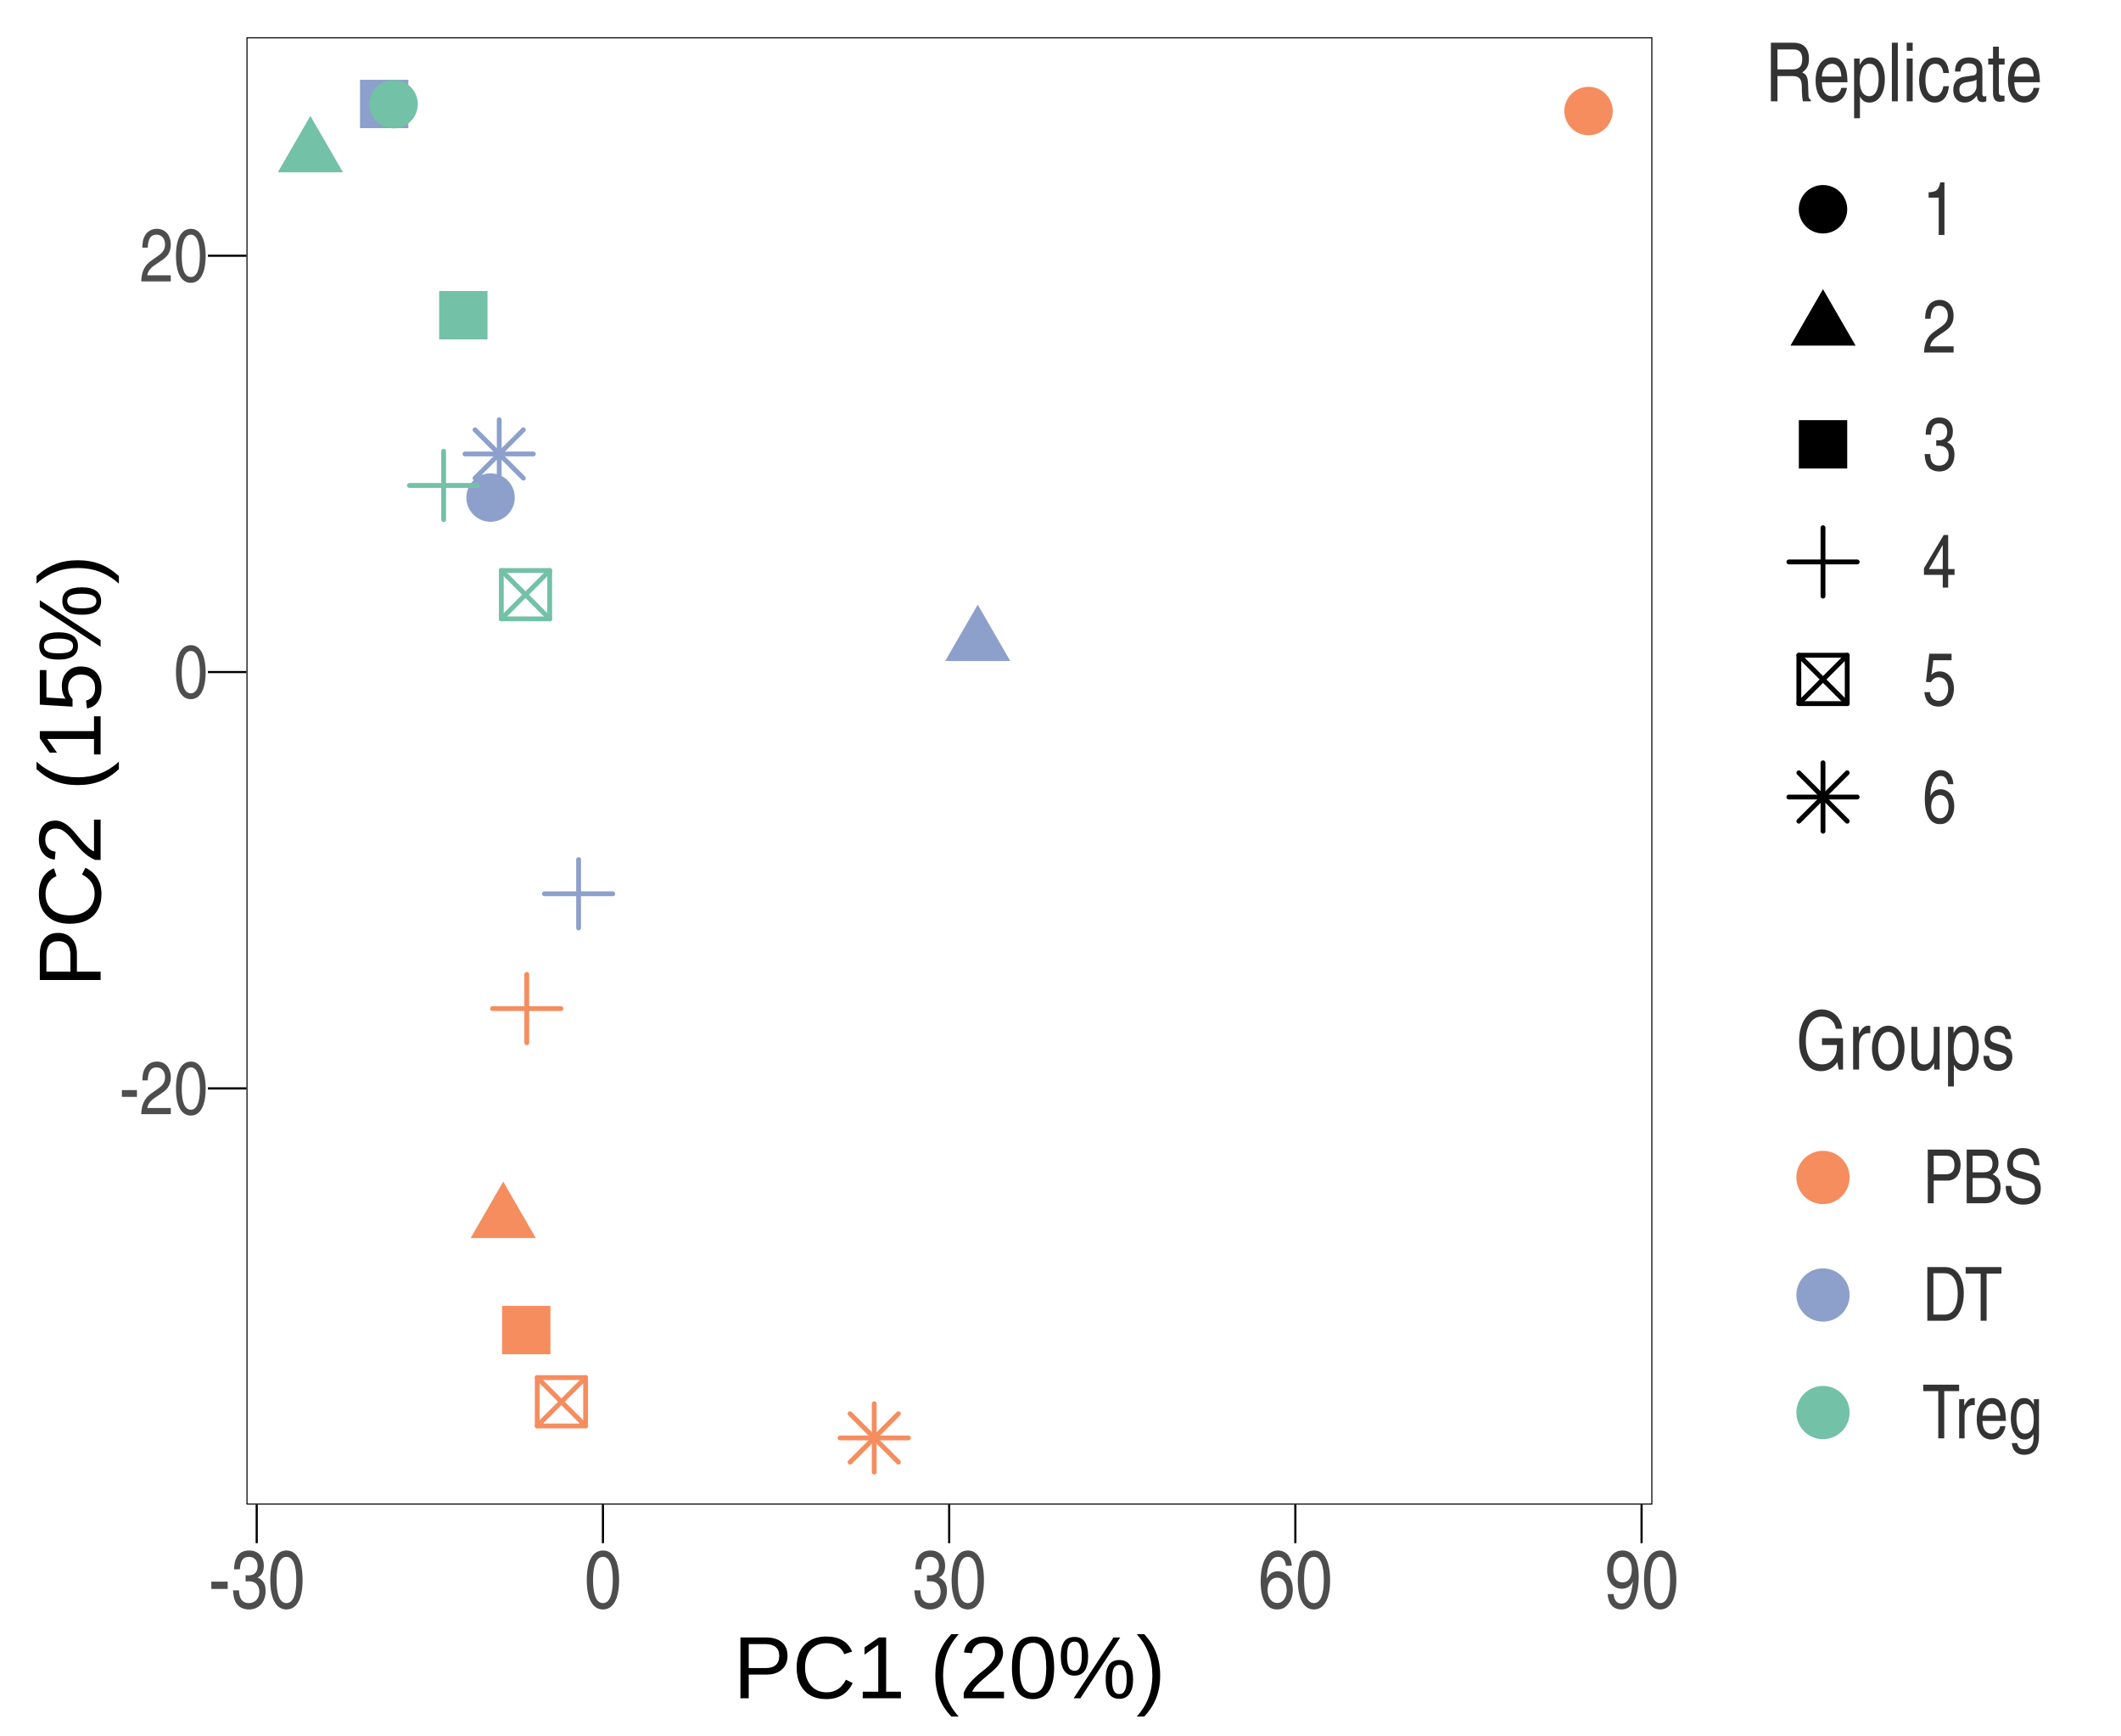
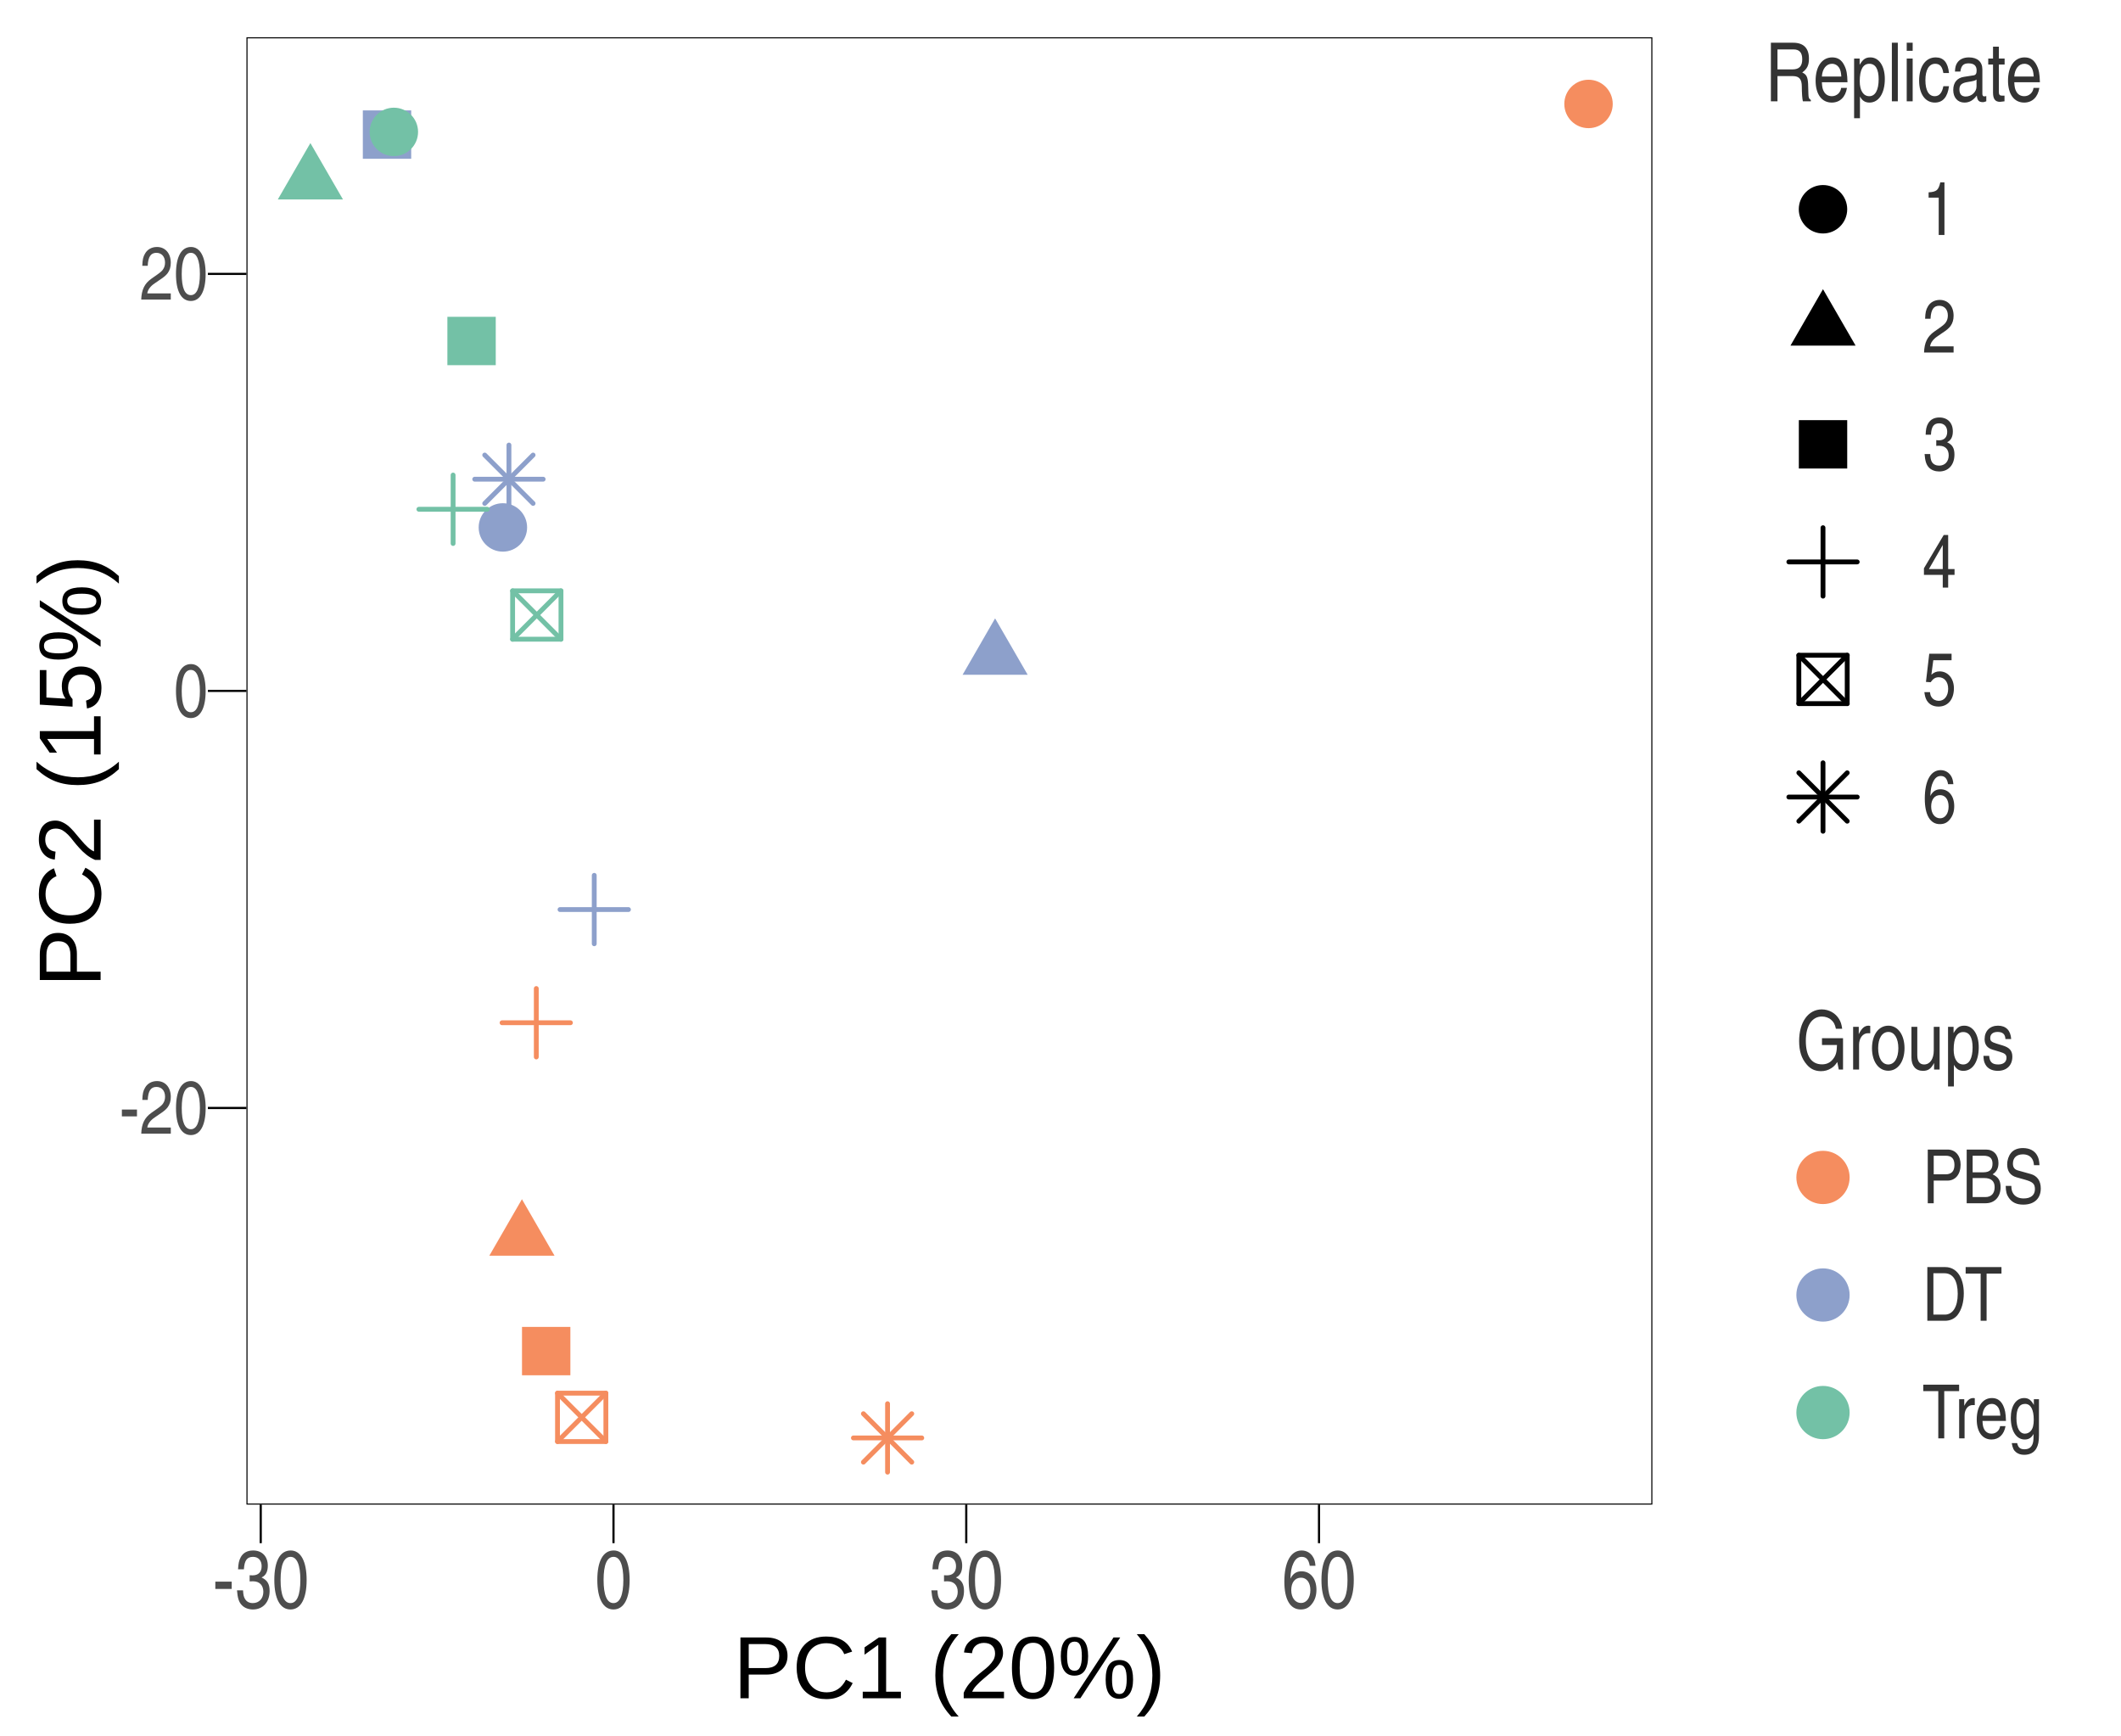
<svg xmlns="http://www.w3.org/2000/svg" class="svglite" width="311.81pt" height="255.12pt" viewBox="0 0 311.81 255.12">
  <defs>
    <style type="text/css">
    .svglite line, .svglite polyline, .svglite polygon, .svglite path, .svglite rect, .svglite circle {
      fill: none;
      stroke: #000000;
      stroke-linecap: round;
      stroke-linejoin: round;
      stroke-miterlimit: 10.00;
    }
    .svglite text {
      white-space: pre;
    }
  </style>
  </defs>
  <rect width="100%" height="100%" style="stroke: none; fill: none;" />
  <defs>
    <clipPath id="cpMC4wMHwzMTEuODF8MC4wMHwyNTUuMTI=">
      <rect x="0.00" y="0.00" width="311.81" height="255.12" />
    </clipPath>
  </defs>
  <g clip-path="url(#cpMC4wMHwzMTEuODF8MC4wMHwyNTUuMTI=)">
</g>
  <defs>
    <clipPath id="cpMzYuMjN8MjQyLjkzfDUuNDh8MjIxLjE3">
      <rect x="36.23" y="5.48" width="206.69" height="215.69" />
    </clipPath>
  </defs>
  <g clip-path="url(#cpMzYuMjN8MjQyLjkzfDUuNDh8MjIxLjE3)">
-     <circle cx="72.12" cy="73.14" r="3.56" style="stroke-width: 0.71; stroke: none; fill: #8DA0CB;" />
-     <polygon points="143.74,88.88 148.52,97.17 138.95,97.17 " style="stroke-width: 0.71; stroke: none; fill: #8DA0CB;" />
-     <polygon points="52.92,18.84 60.03,18.84 60.03,11.73 52.92,11.73 " style="stroke-width: 0.71; stroke: none; fill: #8DA0CB;" />
-     <line x1="80.03" y1="131.38" x2="90.08" y2="131.38" style="stroke-width: 0.71; stroke: #8DA0CB;" />
-     <line x1="85.06" y1="136.40" x2="85.06" y2="126.35" style="stroke-width: 0.71; stroke: #8DA0CB;" />
-     <line x1="69.83" y1="70.29" x2="76.94" y2="63.18" style="stroke-width: 0.71; stroke: #8DA0CB;" />
-     <line x1="69.83" y1="63.18" x2="76.94" y2="70.29" style="stroke-width: 0.71; stroke: #8DA0CB;" />
-     <line x1="68.36" y1="66.73" x2="78.41" y2="66.73" style="stroke-width: 0.71; stroke: #8DA0CB;" />
-     <line x1="73.39" y1="71.76" x2="73.39" y2="61.70" style="stroke-width: 0.71; stroke: #8DA0CB;" />
-     <circle cx="233.53" cy="16.32" r="3.56" style="stroke-width: 0.71; stroke: none; fill: #F58D5F;" />
-     <polygon points="73.98,173.69 78.77,181.99 69.19,181.99 " style="stroke-width: 0.71; stroke: none; fill: #F58D5F;" />
-     <polygon points="73.81,199.07 80.92,199.07 80.92,191.96 73.81,191.96 " style="stroke-width: 0.71; stroke: none; fill: #F58D5F;" />
-     <line x1="72.41" y1="148.26" x2="82.46" y2="148.26" style="stroke-width: 0.71; stroke: #F58D5F;" />
-     <line x1="77.44" y1="153.28" x2="77.44" y2="143.23" style="stroke-width: 0.71; stroke: #F58D5F;" />
-     <rect x="78.98" y="202.50" width="7.11" height="7.11" style="stroke-width: 0.71; stroke: #F58D5F;" />
-     <line x1="78.98" y1="209.61" x2="86.09" y2="202.50" style="stroke-width: 0.71; stroke: #F58D5F;" />
-     <line x1="78.98" y1="202.50" x2="86.09" y2="209.61" style="stroke-width: 0.71; stroke: #F58D5F;" />
-     <line x1="124.97" y1="214.93" x2="132.08" y2="207.81" style="stroke-width: 0.71; stroke: #F58D5F;" />
-     <line x1="124.97" y1="207.81" x2="132.08" y2="214.93" style="stroke-width: 0.71; stroke: #F58D5F;" />
-     <line x1="123.50" y1="211.37" x2="133.55" y2="211.37" style="stroke-width: 0.71; stroke: #F58D5F;" />
-     <line x1="128.52" y1="216.40" x2="128.52" y2="206.34" style="stroke-width: 0.71; stroke: #F58D5F;" />
-     <circle cx="57.86" cy="15.31" r="3.56" style="stroke-width: 0.71; stroke: none; fill: #73C1A6;" />
-     <polygon points="45.63,17.03 50.42,25.33 40.84,25.33 " style="stroke-width: 0.71; stroke: none; fill: #73C1A6;" />
-     <polygon points="64.56,49.89 71.67,49.89 71.67,42.78 64.56,42.78 " style="stroke-width: 0.71; stroke: none; fill: #73C1A6;" />
-     <line x1="60.19" y1="71.36" x2="70.25" y2="71.36" style="stroke-width: 0.71; stroke: #73C1A6;" />
-     <line x1="65.22" y1="76.39" x2="65.22" y2="66.33" style="stroke-width: 0.71; stroke: #73C1A6;" />
-     <rect x="73.70" y="83.86" width="7.11" height="7.11" style="stroke-width: 0.71; stroke: #73C1A6;" />
-     <line x1="73.70" y1="90.97" x2="80.81" y2="83.86" style="stroke-width: 0.71; stroke: #73C1A6;" />
-     <line x1="73.70" y1="83.86" x2="80.81" y2="90.97" style="stroke-width: 0.71; stroke: #73C1A6;" />
+     <circle cx="73.93" cy="77.53" r="3.56" style="stroke-width: 0.71; stroke: none; fill: #8DA0CB;" />
+     <polygon points="146.29,90.90 151.08,99.19 141.51,99.19 " style="stroke-width: 0.71; stroke: none; fill: #8DA0CB;" />
+     <polygon points="53.34,23.34 60.45,23.34 60.45,16.23 53.34,16.23 " style="stroke-width: 0.71; stroke: none; fill: #8DA0CB;" />
+     <line x1="82.33" y1="133.70" x2="92.39" y2="133.70" style="stroke-width: 0.71; stroke: #8DA0CB;" />
+     <line x1="87.36" y1="138.73" x2="87.36" y2="128.67" style="stroke-width: 0.71; stroke: #8DA0CB;" />
+     <line x1="71.26" y1="74.00" x2="78.37" y2="66.89" style="stroke-width: 0.71; stroke: #8DA0CB;" />
+     <line x1="71.26" y1="66.89" x2="78.37" y2="74.00" style="stroke-width: 0.71; stroke: #8DA0CB;" />
+     <line x1="69.79" y1="70.44" x2="79.85" y2="70.44" style="stroke-width: 0.71; stroke: #8DA0CB;" />
+     <line x1="74.82" y1="75.47" x2="74.82" y2="65.42" style="stroke-width: 0.71; stroke: #8DA0CB;" />
+     <circle cx="233.53" cy="15.28" r="3.56" style="stroke-width: 0.71; stroke: none; fill: #F58D5F;" />
+     <polygon points="76.73,176.28 81.52,184.58 71.94,184.58 " style="stroke-width: 0.71; stroke: none; fill: #F58D5F;" />
+     <polygon points="76.74,202.16 83.85,202.16 83.85,195.05 76.74,195.05 " style="stroke-width: 0.71; stroke: none; fill: #F58D5F;" />
+     <line x1="73.81" y1="150.34" x2="83.86" y2="150.34" style="stroke-width: 0.71; stroke: #F58D5F;" />
+     <line x1="78.84" y1="155.37" x2="78.84" y2="145.31" style="stroke-width: 0.71; stroke: #F58D5F;" />
+     <rect x="81.96" y="204.79" width="7.11" height="7.11" style="stroke-width: 0.71; stroke: #F58D5F;" />
+     <line x1="81.96" y1="211.90" x2="89.07" y2="204.79" style="stroke-width: 0.71; stroke: #F58D5F;" />
+     <line x1="81.96" y1="204.79" x2="89.07" y2="211.90" style="stroke-width: 0.71; stroke: #F58D5F;" />
+     <line x1="126.93" y1="214.93" x2="134.04" y2="207.81" style="stroke-width: 0.71; stroke: #F58D5F;" />
+     <line x1="126.93" y1="207.81" x2="134.04" y2="214.93" style="stroke-width: 0.71; stroke: #F58D5F;" />
+     <line x1="125.46" y1="211.37" x2="135.51" y2="211.37" style="stroke-width: 0.71; stroke: #F58D5F;" />
+     <line x1="130.48" y1="216.40" x2="130.48" y2="206.34" style="stroke-width: 0.71; stroke: #F58D5F;" />
+     <circle cx="57.90" cy="19.39" r="3.56" style="stroke-width: 0.71; stroke: none; fill: #73C1A6;" />
+     <polygon points="45.63,21.03 50.42,29.32 40.84,29.32 " style="stroke-width: 0.71; stroke: none; fill: #73C1A6;" />
+     <polygon points="65.77,53.68 72.88,53.68 72.88,46.57 65.77,46.57 " style="stroke-width: 0.71; stroke: none; fill: #73C1A6;" />
+     <line x1="61.58" y1="74.86" x2="71.63" y2="74.86" style="stroke-width: 0.71; stroke: #73C1A6;" />
+     <line x1="66.61" y1="79.89" x2="66.61" y2="69.83" style="stroke-width: 0.71; stroke: #73C1A6;" />
+     <rect x="75.36" y="86.85" width="7.11" height="7.11" style="stroke-width: 0.71; stroke: #73C1A6;" />
+     <line x1="75.36" y1="93.97" x2="82.47" y2="86.85" style="stroke-width: 0.71; stroke: #73C1A6;" />
+     <line x1="75.36" y1="86.85" x2="82.47" y2="93.97" style="stroke-width: 0.71; stroke: #73C1A6;" />
    <rect x="36.23" y="5.48" width="206.69" height="215.69" style="stroke-width: 0.32;" />
  </g>
  <g clip-path="url(#cpMC4wMHwzMTEuODF8MC4wMHwyNTUuMTI=)">
-     <text x="30.56" y="163.78" text-anchor="end" style="font-size: 11.00px;fill: #4D4D4D; font-family: &quot;Liberation Sans Narrow&quot;;" textLength="13.04px" lengthAdjust="spacingAndGlyphs">-20</text>
-     <text x="30.56" y="102.57" text-anchor="end" style="font-size: 11.00px;fill: #4D4D4D; font-family: &quot;Liberation Sans Narrow&quot;;" textLength="5.02px" lengthAdjust="spacingAndGlyphs">0</text>
-     <text x="30.56" y="41.37" text-anchor="end" style="font-size: 11.00px;fill: #4D4D4D; font-family: &quot;Liberation Sans Narrow&quot;;" textLength="10.04px" lengthAdjust="spacingAndGlyphs">20</text>
-     <polyline points="30.56,159.99 36.23,159.99 " style="stroke-width: 0.32; stroke-linecap: butt;" />
-     <polyline points="30.56,98.79 36.23,98.79 " style="stroke-width: 0.32; stroke-linecap: butt;" />
-     <polyline points="30.56,37.59 36.23,37.59 " style="stroke-width: 0.32; stroke-linecap: butt;" />
-     <polyline points="37.74,226.84 37.74,221.17 " style="stroke-width: 0.32; stroke-linecap: butt;" />
-     <polyline points="88.64,226.84 88.64,221.17 " style="stroke-width: 0.32; stroke-linecap: butt;" />
-     <polyline points="139.54,226.84 139.54,221.17 " style="stroke-width: 0.32; stroke-linecap: butt;" />
-     <polyline points="190.43,226.84 190.43,221.17 " style="stroke-width: 0.32; stroke-linecap: butt;" />
-     <polyline points="241.33,226.84 241.33,221.17 " style="stroke-width: 0.32; stroke-linecap: butt;" />
-     <text x="37.74" y="236.35" text-anchor="middle" style="font-size: 12.00px;fill: #4D4D4D; font-family: &quot;Liberation Sans Narrow&quot;;" textLength="14.22px" lengthAdjust="spacingAndGlyphs">-30</text>
-     <text x="88.64" y="236.35" text-anchor="middle" style="font-size: 12.00px;fill: #4D4D4D; font-family: &quot;Liberation Sans Narrow&quot;;" textLength="5.47px" lengthAdjust="spacingAndGlyphs">0</text>
-     <text x="139.54" y="236.35" text-anchor="middle" style="font-size: 12.00px;fill: #4D4D4D; font-family: &quot;Liberation Sans Narrow&quot;;" textLength="10.94px" lengthAdjust="spacingAndGlyphs">30</text>
-     <text x="190.43" y="236.35" text-anchor="middle" style="font-size: 12.00px;fill: #4D4D4D; font-family: &quot;Liberation Sans Narrow&quot;;" textLength="10.94px" lengthAdjust="spacingAndGlyphs">60</text>
-     <text x="241.33" y="236.35" text-anchor="middle" style="font-size: 12.00px;fill: #4D4D4D; font-family: &quot;Liberation Sans Narrow&quot;;" textLength="10.94px" lengthAdjust="spacingAndGlyphs">90</text>
+     <text x="30.56" y="166.65" text-anchor="end" style="font-size: 11.00px;fill: #4D4D4D; font-family: &quot;Liberation Sans Narrow&quot;;" textLength="13.04px" lengthAdjust="spacingAndGlyphs">-20</text>
+     <text x="30.56" y="105.35" text-anchor="end" style="font-size: 11.00px;fill: #4D4D4D; font-family: &quot;Liberation Sans Narrow&quot;;" textLength="5.02px" lengthAdjust="spacingAndGlyphs">0</text>
+     <text x="30.56" y="44.04" text-anchor="end" style="font-size: 11.00px;fill: #4D4D4D; font-family: &quot;Liberation Sans Narrow&quot;;" textLength="10.04px" lengthAdjust="spacingAndGlyphs">20</text>
+     <polyline points="30.56,162.87 36.23,162.87 " style="stroke-width: 0.32; stroke-linecap: butt;" />
+     <polyline points="30.56,101.56 36.23,101.56 " style="stroke-width: 0.32; stroke-linecap: butt;" />
+     <polyline points="30.56,40.26 36.23,40.26 " style="stroke-width: 0.32; stroke-linecap: butt;" />
+     <polyline points="38.33,226.84 38.33,221.17 " style="stroke-width: 0.32; stroke-linecap: butt;" />
+     <polyline points="90.19,226.84 90.19,221.17 " style="stroke-width: 0.32; stroke-linecap: butt;" />
+     <polyline points="142.05,226.84 142.05,221.17 " style="stroke-width: 0.32; stroke-linecap: butt;" />
+     <polyline points="193.91,226.84 193.91,221.17 " style="stroke-width: 0.32; stroke-linecap: butt;" />
+     <text x="38.33" y="236.35" text-anchor="middle" style="font-size: 12.00px;fill: #4D4D4D; font-family: &quot;Liberation Sans Narrow&quot;;" textLength="14.22px" lengthAdjust="spacingAndGlyphs">-30</text>
+     <text x="90.19" y="236.35" text-anchor="middle" style="font-size: 12.00px;fill: #4D4D4D; font-family: &quot;Liberation Sans Narrow&quot;;" textLength="5.47px" lengthAdjust="spacingAndGlyphs">0</text>
+     <text x="142.05" y="236.35" text-anchor="middle" style="font-size: 12.00px;fill: #4D4D4D; font-family: &quot;Liberation Sans Narrow&quot;;" textLength="10.94px" lengthAdjust="spacingAndGlyphs">30</text>
+     <text x="193.91" y="236.35" text-anchor="middle" style="font-size: 12.00px;fill: #4D4D4D; font-family: &quot;Liberation Sans Narrow&quot;;" textLength="10.94px" lengthAdjust="spacingAndGlyphs">60</text>
    <text x="139.58" y="249.64" text-anchor="middle" style="font-size: 13.00px; font-family: &quot;Arial&quot;;" textLength="63.58px" lengthAdjust="spacingAndGlyphs">PC1 (20%)</text>
    <text transform="translate(14.79,113.33) rotate(-90)" text-anchor="middle" style="font-size: 13.00px; font-family: &quot;Arial&quot;;" textLength="63.58px" lengthAdjust="spacingAndGlyphs">PC2 (15%)</text>
    <text x="279.88" y="14.89" text-anchor="middle" style="font-size: 12.00px;fill: #333333; font-family: &quot;Liberation Sans Narrow&quot;;" textLength="41.03px" lengthAdjust="spacingAndGlyphs">Replicate</text>
    <circle cx="268.00" cy="30.76" r="3.56" style="stroke-width: 0.71; stroke: none; fill: #000000;" />
    <polygon points="268.00,42.51 272.79,50.80 263.22,50.80 " style="stroke-width: 0.71; stroke: none; fill: #000000;" />
    <polygon points="264.45,68.87 271.56,68.87 271.56,61.76 264.45,61.76 " style="stroke-width: 0.71; stroke: none; fill: #000000;" />
    <line x1="262.98" y1="82.60" x2="273.03" y2="82.60" style="stroke-width: 0.71;" />
    <line x1="268.00" y1="87.63" x2="268.00" y2="77.57" style="stroke-width: 0.71;" />
    <rect x="264.45" y="96.32" width="7.11" height="7.11" style="stroke-width: 0.71;" />
    <line x1="264.45" y1="103.43" x2="271.56" y2="96.32" style="stroke-width: 0.71;" />
    <line x1="264.45" y1="96.32" x2="271.56" y2="103.43" style="stroke-width: 0.71;" />
    <line x1="264.45" y1="120.71" x2="271.56" y2="113.60" style="stroke-width: 0.71;" />
    <line x1="264.45" y1="113.60" x2="271.56" y2="120.71" style="stroke-width: 0.71;" />
    <line x1="262.98" y1="117.16" x2="273.03" y2="117.16" style="stroke-width: 0.71;" />
    <line x1="268.00" y1="122.19" x2="268.00" y2="112.13" style="stroke-width: 0.71;" />
    <text x="282.62" y="34.54" style="font-size: 11.00px;fill: #333333; font-family: &quot;Liberation Sans Narrow&quot;;" textLength="5.02px" lengthAdjust="spacingAndGlyphs">1</text>
    <text x="282.62" y="51.82" style="font-size: 11.00px;fill: #333333; font-family: &quot;Liberation Sans Narrow&quot;;" textLength="5.02px" lengthAdjust="spacingAndGlyphs">2</text>
    <text x="282.62" y="69.10" style="font-size: 11.00px;fill: #333333; font-family: &quot;Liberation Sans Narrow&quot;;" textLength="5.02px" lengthAdjust="spacingAndGlyphs">3</text>
    <text x="282.62" y="86.38" style="font-size: 11.00px;fill: #333333; font-family: &quot;Liberation Sans Narrow&quot;;" textLength="5.02px" lengthAdjust="spacingAndGlyphs">4</text>
    <text x="282.62" y="103.66" style="font-size: 11.00px;fill: #333333; font-family: &quot;Liberation Sans Narrow&quot;;" textLength="5.02px" lengthAdjust="spacingAndGlyphs">5</text>
    <text x="282.62" y="120.94" style="font-size: 11.00px;fill: #333333; font-family: &quot;Liberation Sans Narrow&quot;;" textLength="5.02px" lengthAdjust="spacingAndGlyphs">6</text>
    <text x="280.11" y="157.22" text-anchor="middle" style="font-size: 12.00px;fill: #333333; font-family: &quot;Liberation Sans Narrow&quot;;" textLength="32.28px" lengthAdjust="spacingAndGlyphs">Groups</text>
    <circle cx="268.00" cy="173.08" r="3.56" style="stroke-width: 0.71; stroke: #F58D5F; fill: #F58D5F;" />
    <circle cx="268.00" cy="190.36" r="3.56" style="stroke-width: 0.71; stroke: #8DA0CB; fill: #8DA0CB;" />
    <circle cx="268.00" cy="207.64" r="3.56" style="stroke-width: 0.71; stroke: #73C1A6; fill: #73C1A6;" />
    <text x="282.62" y="176.87" style="font-size: 11.00px;fill: #333333; font-family: &quot;Liberation Sans Narrow&quot;;" textLength="18.06px" lengthAdjust="spacingAndGlyphs">PBS</text>
    <text x="282.62" y="194.15" style="font-size: 11.00px;fill: #333333; font-family: &quot;Liberation Sans Narrow&quot;;" textLength="12.02px" lengthAdjust="spacingAndGlyphs">DT</text>
    <text x="282.62" y="211.43" style="font-size: 11.00px;fill: #333333; font-family: &quot;Liberation Sans Narrow&quot;;" textLength="18.23px" lengthAdjust="spacingAndGlyphs">Treg</text>
  </g>
</svg>
